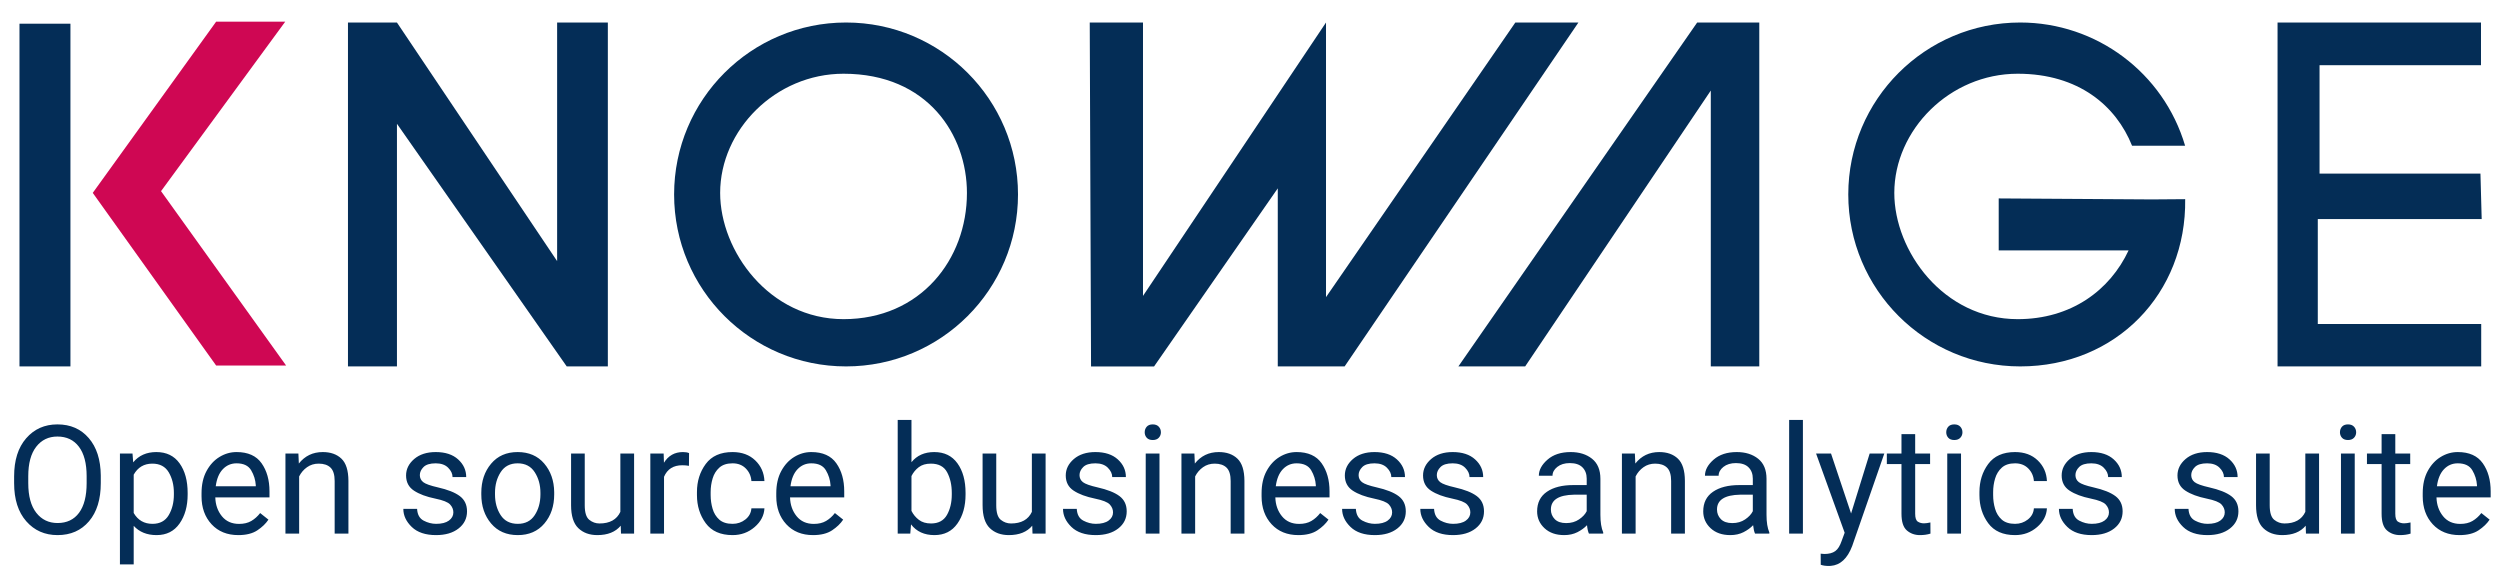
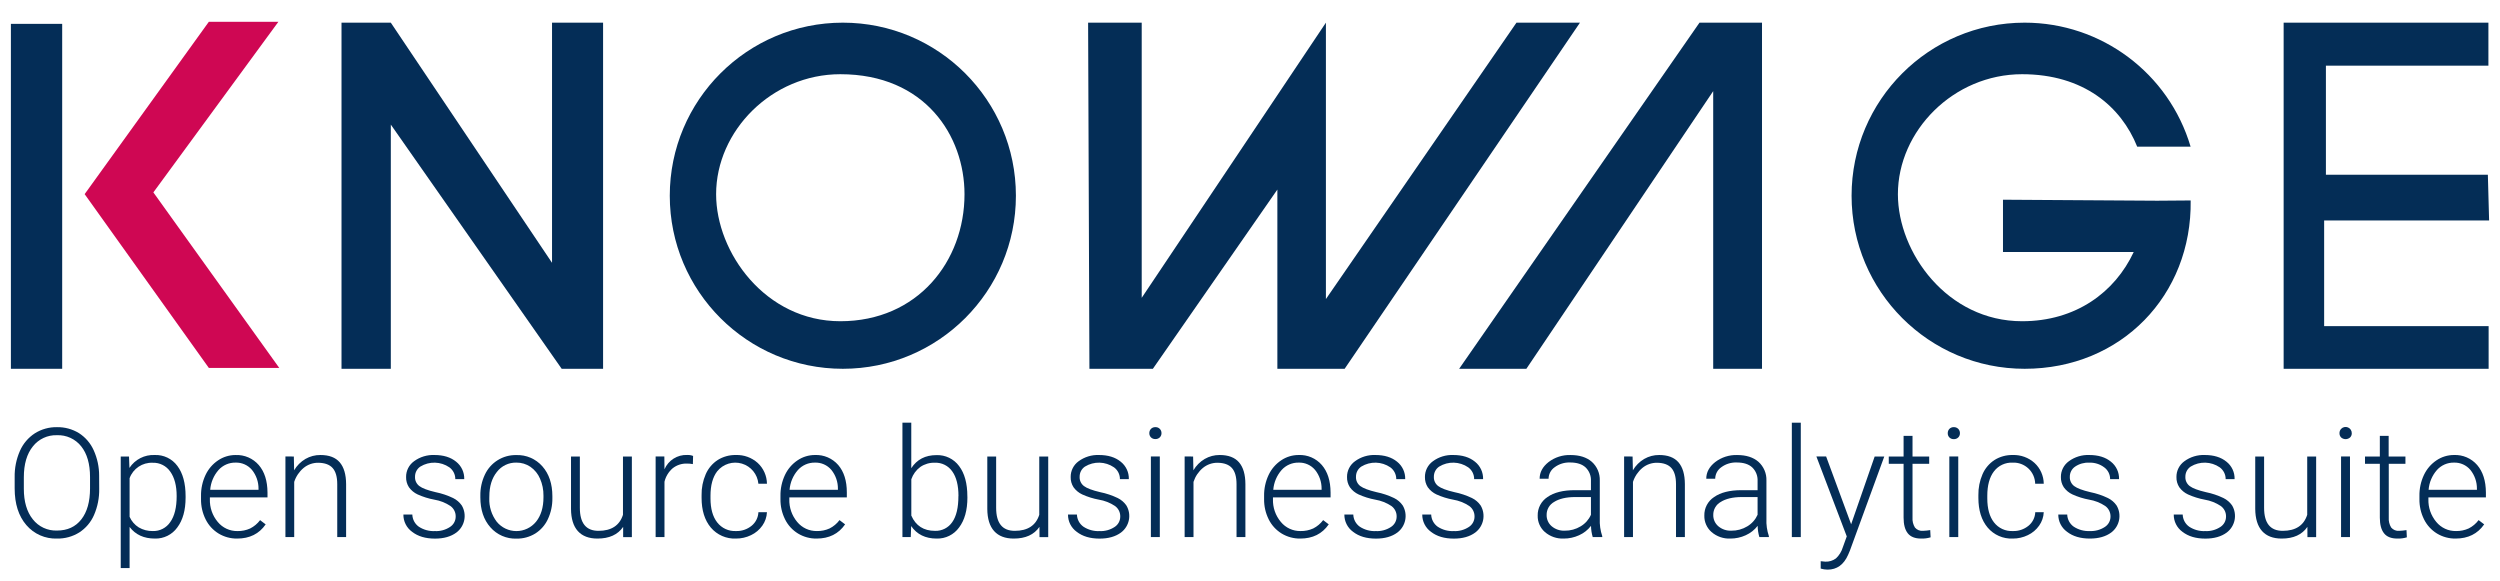
- <svg xmlns="http://www.w3.org/2000/svg" id="svg2" viewBox="0 0 1154.859 266.437" version="1.1" width="1154.859" height="266.437">
+ <svg xmlns="http://www.w3.org/2000/svg" id="svg2" viewBox="0 0 1147.4 266.44" version="1.1" width="1147.4" height="266.44">
  <defs id="defs4">
-     <style id="style2">.cls-1,.cls-4{fill:#042d57;}.cls-2{fill:#cf0753;fill-opacity:1;}.cls-3{fill:#042d56;}.cls-4{font-size:70px;font-family:Roboto-Light, Roboto;letter-spacing:0em;}.cls-5{letter-spacing:-0.01em;}</style>
+     <style id="style2">.cls-1{fill:#042d57;}.cls-2{fill:#cf0753;fill-opacity:1;}.cls-3{fill:#042d56;}</style>
  </defs>
-   <g id="layer1" transform="translate(9,10)">
+   <g id="layer1" transform="translate(5,10)">
    <rect id="rect4147" class="cls-1" y="0.95" width="23.54" height="158.31" x="0" style="fill:#042d57" />
    <path id="path4159" class="cls-1" d="M 151.74,159.26 V 0.4 h 22.62 l 74,110.22 V 0.4 h 23.43 v 158.86 h -19 L 174.37,47.18 v 112.08 z" style="fill:#042d57" />
    <path id="path4163" class="cls-2" d="m 90.85,0 h 31.92 l -57.38,78.3 57.78,80.56 H 90.85 l -57,-79.76 z" style="fill:#cf0753;fill-opacity:1" />
    <path id="path4165" class="cls-3" d="M 381.83,0.4 A 79.43,79.43 0 1 0 461.26,79.83 79.43,79.43 0 0 0 381.83,0.4 Z m -1.16,23.66 c 38.91,0 57,28.3 57,55.09 0,30.78 -21.52,58.28 -57,58.28 -34.35,0 -57,-31.5 -57,-58.28 -0.01,-29.07 25.51,-55.09 57,-55.09 z" style="fill:#042d56" />
    <path id="path4170" class="cls-3" d="M 494.4,0.4 H 519 V 126.69 L 603.54,0.4 V 127.26 L 691,0.4 h 29.14 l -108,158.86 H 581.26 V 77 l -57.15,82.28 H 495 Z" style="fill:#042d56" />
    <path id="path4172" class="cls-3" d="M 664.69,159.26 775,0.4 h 28.69 v 158.86 h -22.4 V 31.83 l -85.75,127.43 z" style="fill:#042d56" />
    <path id="path4174" class="cls-3" d="m 924.23,0.4 a 79.43,79.43 0 0 0 0,158.86 c 44.32,0 76.82,-33.77 76.2,-77.26 l -15.34,0.12 -70.8,-0.46 v 24 h 60 c -8.62,18.46 -26.55,31.77 -51.23,31.77 -34.35,0 -57,-31.5 -57,-58.28 0,-29.07 25.52,-55.09 57,-55.09 28.21,0 45.47,14.88 52.83,33.26 h 24.51 A 79.46,79.46 0 0 0 924.23,0.4 Z" style="fill:#042d56" />
    <path id="path4182" class="cls-3" d="m 1043.1,0.4 v 158.86 h 94.08 v -19.58 h -75.49 V 91.19 h 75.71 l -0.57,-21 H 1062.5 V 20.13 h 74.58 V 0.4 Z" style="fill:#042d56" />
  </g>
-   <text class="cls-4" id="text21" style="font-size:70px;font-family:Roboto-Light, Roboto;letter-spacing:0em;fill:#042d57" x="2.46" y="246.5">Open sou<tspan class="cls-5" x="295.6" y="246.5" id="tspan17" style="letter-spacing:-0.01em">r</tspan>
-     <tspan x="318.78" y="246.5" id="tspan19">ce business analytics suite</tspan>
-   </text>
+   <path class="cls-1" d="m 45.53,224.32 a 28.77,28.77 0 0 1 -2.38,12.06 18.07,18.07 0 0 1 -6.78,8 18.58,18.58 0 0 1 -10.19,2.8 A 17.7,17.7 0 0 1 12.1,241 Q 6.73,234.76 6.73,224.16 V 219 a 28.67,28.67 0 0 1 2.41,-12.05 18.43,18.43 0 0 1 6.86,-8.08 18.42,18.42 0 0 1 10.15,-2.82 18.58,18.58 0 0 1 10.14,2.77 18.19,18.19 0 0 1 6.71,7.83 28.1,28.1 0 0 1 2.5,11.72 z m -4.21,-5.4 q 0,-9 -4.06,-14.09 a 13.52,13.52 0 0 0 -11.15,-5.09 13.47,13.47 0 0 0 -11,5.11 q -4.18,5.15 -4.17,14.27 v 5.2 q 0,8.85 4.1,14 a 13.46,13.46 0 0 0 11.14,5.18 q 7.14,0 11.14,-5.11 4,-5.11 4,-14.24 z" id="path17" style="fill:#042d57" />
+   <path class="cls-1" d="m 85.18,228.38 q 0,8.66 -3.83,13.73 a 12.19,12.19 0 0 1 -10.25,5.07 q -7.59,0 -11.62,-5.33 v 18.87 h -4.07 v -51.2 h 3.8 l 0.2,5.23 a 13.14,13.14 0 0 1 11.59,-5.92 12.28,12.28 0 0 1 10.4,5 q 3.78,5 3.78,13.94 z m -4.1,-0.71 q 0,-7.08 -2.91,-11.18 a 9.36,9.36 0 0 0 -8.1,-4.1 10.78,10.78 0 0 0 -10.59,7.07 v 17.74 a 10.9,10.9 0 0 0 4.2,4.86 12.21,12.21 0 0 0 6.46,1.67 9.27,9.27 0 0 0 8,-4.12 q 2.95,-4.11 2.94,-11.94 z" id="path19" style="fill:#042d57" />
+   <path class="cls-1" d="m 108.84,247.18 a 16.06,16.06 0 0 1 -8.53,-2.32 15.9,15.9 0 0 1 -5.93,-6.48 20.22,20.22 0 0 1 -2.12,-9.31 v -1.47 a 21.76,21.76 0 0 1 2.07,-9.6 16.51,16.51 0 0 1 5.76,-6.71 14.21,14.21 0 0 1 8,-2.45 13.36,13.36 0 0 1 10.68,4.6 q 3.95,4.6 4,12.56 v 2.29 H 96.33 v 0.79 a 15.44,15.44 0 0 0 3.61,10.47 11.44,11.44 0 0 0 9.07,4.19 13.47,13.47 0 0 0 5.8,-1.19 13,13 0 0 0 4.56,-3.83 l 2.56,1.95 q -4.51,6.52 -13.09,6.51 z m -0.75,-34.86 a 10.25,10.25 0 0 0 -7.78,3.38 15.66,15.66 0 0 0 -3.84,9.1 h 22.18 v -0.45 a 13.57,13.57 0 0 0 -3,-8.68 9.44,9.44 0 0 0 -7.56,-3.35 z" id="path21" style="fill:#042d57" />
+   <path class="cls-1" d="m 134.86,209.52 0.13,6.32 a 14.66,14.66 0 0 1 5.2,-5.21 13.45,13.45 0 0 1 6.87,-1.8 c 4,0 6.92,1.12 8.85,3.35 1.93,2.23 2.92,5.59 2.94,10 v 24.32 h -4.07 v -24.3 q 0,-5 -2.1,-7.38 -2.1,-2.38 -6.61,-2.43 a 10.37,10.37 0 0 0 -6.72,2.37 13.9,13.9 0 0 0 -4.32,6.41 V 246.5 H 131 v -37 z" id="path23" style="fill:#042d57" />
+   <path class="cls-1" d="m 209.14,237.1 a 5.82,5.82 0 0 0 -2.44,-4.89 18.9,18.9 0 0 0 -7.37,-2.89 33.17,33.17 0 0 1 -7.64,-2.39 10.19,10.19 0 0 1 -4,-3.3 8.2,8.2 0 0 1 -1.31,-4.71 8.78,8.78 0 0 1 3.65,-7.23 14.8,14.8 0 0 1 9.37,-2.86 q 6.18,0 9.93,3.06 a 9.83,9.83 0 0 1 3.74,8 h -4.1 a 6.64,6.64 0 0 0 -2.72,-5.4 12.26,12.26 0 0 0 -13.33,-0.35 5.52,5.52 0 0 0 -2.44,4.66 5,5 0 0 0 2,4.29 q 2,1.52 7.42,2.79 a 34.34,34.34 0 0 1 8.06,2.7 10.39,10.39 0 0 1 4,3.45 9.48,9.48 0 0 1 -2.48,12.37 q -3.78,2.81 -9.86,2.8 -6.47,0 -10.48,-3.12 a 9.63,9.63 0 0 1 -4,-7.92 h 4.1 a 7.09,7.09 0 0 0 3,5.59 12.39,12.39 0 0 0 7.37,2 11.55,11.55 0 0 0 6.9,-1.88 5.63,5.63 0 0 0 2.63,-4.77 z" id="path25" style="fill:#042d57" />
+   <path class="cls-1" d="m 220.46,227.46 a 21.74,21.74 0 0 1 2.07,-9.6 15.56,15.56 0 0 1 14.41,-9 15.21,15.21 0 0 1 12,5.18 q 4.57,5.18 4.58,13.73 v 0.85 a 22,22 0 0 1 -2.07,9.66 15.47,15.47 0 0 1 -5.82,6.61 16,16 0 0 1 -8.58,2.32 15.24,15.24 0 0 1 -11.99,-5.21 q -4.59,-5.19 -4.6,-13.73 z m 4.11,1.13 a 16.8,16.8 0 0 0 3.43,10.89 11.63,11.63 0 0 0 18,0 q 3.44,-4.26 3.43,-11.23 v -0.79 a 18.82,18.82 0 0 0 -1.57,-7.76 12.71,12.71 0 0 0 -4.41,-5.45 11.23,11.23 0 0 0 -6.49,-1.93 10.92,10.92 0 0 0 -8.92,4.29 q -3.45,4.29 -3.45,11.23 z" id="path27" style="fill:#042d57" />
+   <path class="cls-1" d="m 286,241.82 q -3.69,5.37 -11.79,5.36 -5.91,0 -9,-3.43 -3.09,-3.43 -3.14,-10.17 v -24.06 h 4.06 v 23.55 q 0,10.56 8.55,10.56 8.88,0 11.24,-7.35 V 209.52 H 290 v 37 h -4 z" id="path29" style="fill:#042d57" />
+   <path class="cls-1" d="m 318,213 a 15.28,15.28 0 0 0 -2.77,-0.24 10,10 0 0 0 -6.48,2.14 11.75,11.75 0 0 0 -3.78,6.2 v 25.4 h -4.06 v -37 h 4 l 0.06,5.88 a 10.88,10.88 0 0 1 10.43,-6.57 6.65,6.65 0 0 1 2.7,0.45 z" id="path31" style="fill:#042d57" />
+   <path class="cls-1" d="m 337.79,243.73 a 10.79,10.79 0 0 0 7.16,-2.41 8.5,8.5 0 0 0 3.13,-6.24 H 352 a 11.59,11.59 0 0 1 -2.12,6.17 13.31,13.31 0 0 1 -5.18,4.36 15.57,15.57 0 0 1 -6.92,1.57 14.29,14.29 0 0 1 -11.54,-5.05 Q 322,237.06 322,228.52 v -1.23 a 23.05,23.05 0 0 1 1.91,-9.67 14.84,14.84 0 0 1 5.49,-6.5 15.17,15.17 0 0 1 8.35,-2.29 14.27,14.27 0 0 1 10,3.63 13.23,13.23 0 0 1 4.25,9.54 h -3.93 a 10.65,10.65 0 0 0 -18.92,-5.67 q -3.06,4 -3.06,11.21 v 1.2 q 0,7.07 3.06,11 a 10.27,10.27 0 0 0 8.64,3.99 z" id="path33" style="fill:#042d57" />
+   <path class="cls-1" d="m 374.78,247.18 a 16,16 0 0 1 -8.53,-2.32 15.83,15.83 0 0 1 -5.93,-6.48 20.22,20.22 0 0 1 -2.12,-9.31 v -1.47 a 21.76,21.76 0 0 1 2.07,-9.61 16.51,16.51 0 0 1 5.76,-6.71 14.18,14.18 0 0 1 8,-2.45 13.4,13.4 0 0 1 10.69,4.6 q 3.94,4.6 3.94,12.56 v 2.29 h -26.39 v 0.79 a 15.49,15.49 0 0 0 3.6,10.47 11.46,11.46 0 0 0 9.08,4.19 13.4,13.4 0 0 0 5.79,-1.19 12.81,12.81 0 0 0 4.56,-3.83 l 2.57,1.95 q -4.51,6.53 -13.09,6.52 z M 374,212.32 a 10.24,10.24 0 0 0 -7.77,3.38 15.67,15.67 0 0 0 -3.85,9.1 h 22.19 v -0.45 a 13.58,13.58 0 0 0 -3,-8.68 9.43,9.43 0 0 0 -7.57,-3.35 z" id="path35" style="fill:#042d57" />
+   <path class="cls-1" d="m 444,228.38 q 0,8.66 -3.83,13.73 a 12.23,12.23 0 0 1 -10.29,5.07 q -7.73,0 -11.69,-5.74 L 418,246.5 h -3.82 V 194 h 4.06 v 20.88 q 3.9,-6 11.56,-6 a 12.34,12.34 0 0 1 10.37,5 q 3.81,5 3.81,13.93 z m -4.1,-0.71 q 0,-7.32 -2.84,-11.3 a 9.26,9.26 0 0 0 -8,-4 11.22,11.22 0 0 0 -6.66,1.93 11.73,11.73 0 0 0 -4.14,5.66 v 16.68 q 3.07,7 10.87,7 a 9.17,9.17 0 0 0 7.91,-4 q 2.84,-4.01 2.83,-11.97 z" id="path37" style="fill:#042d57" />
+   <path class="cls-1" d="m 477.06,241.82 q -3.69,5.37 -11.79,5.36 -5.91,0 -9,-3.43 -3.09,-3.43 -3.14,-10.17 v -24.06 h 4.06 v 23.55 q 0,10.56 8.55,10.56 8.88,0 11.24,-7.35 v -26.76 h 4.11 v 37 h -4 z" id="path39" style="fill:#042d57" />
+   <path class="cls-1" d="m 514.15,237.1 a 5.82,5.82 0 0 0 -2.44,-4.89 18.9,18.9 0 0 0 -7.37,-2.89 32.9,32.9 0 0 1 -7.63,-2.39 10.15,10.15 0 0 1 -4,-3.3 8.2,8.2 0 0 1 -1.31,-4.71 8.78,8.78 0 0 1 3.65,-7.23 14.8,14.8 0 0 1 9.37,-2.86 q 6.18,0 9.93,3.06 a 9.83,9.83 0 0 1 3.74,8 H 514 a 6.64,6.64 0 0 0 -2.72,-5.4 12.26,12.26 0 0 0 -13.33,-0.35 5.52,5.52 0 0 0 -2.44,4.66 5,5 0 0 0 2,4.29 q 2,1.52 7.42,2.79 a 34.34,34.34 0 0 1 8.06,2.7 10.39,10.39 0 0 1 4,3.45 9.48,9.48 0 0 1 -2.48,12.37 q -3.78,2.81 -9.86,2.8 -6.47,0 -10.48,-3.12 a 9.63,9.63 0 0 1 -4,-7.92 h 4.1 a 7.09,7.09 0 0 0 3,5.59 12.39,12.39 0 0 0 7.37,2 11.55,11.55 0 0 0 6.9,-1.88 5.63,5.63 0 0 0 2.61,-4.77 z" id="path41" style="fill:#042d57" />
+   <path class="cls-1" d="m 527.49,198.84 a 2.78,2.78 0 0 1 0.75,-2 2.7,2.7 0 0 1 2,-0.8 2.69,2.69 0 0 1 2.84,2.76 2.65,2.65 0 0 1 -0.77,1.93 2.77,2.77 0 0 1 -2.07,0.78 2.72,2.72 0 0 1 -2,-0.78 2.67,2.67 0 0 1 -0.75,-1.89 z m 4.82,47.66 h -4.1 v -37 h 4.1 z" id="path43" style="fill:#042d57" />
+   <path class="cls-1" d="m 547.59,209.52 0.14,6.32 a 14.58,14.58 0 0 1 5.2,-5.21 13.45,13.45 0 0 1 6.87,-1.8 q 5.94,0 8.85,3.35 2.91,3.35 2.94,10 v 24.32 h -4.07 v -24.3 q 0,-5 -2.1,-7.38 -2.1,-2.38 -6.61,-2.43 a 10.37,10.37 0 0 0 -6.72,2.37 13.9,13.9 0 0 0 -4.32,6.41 v 25.33 h -4.07 v -37 z" id="path45" style="fill:#042d57" />
+   <path class="cls-1" d="m 596.75,247.18 a 16.06,16.06 0 0 1 -8.53,-2.32 15.9,15.9 0 0 1 -5.93,-6.48 20.22,20.22 0 0 1 -2.12,-9.31 v -1.47 a 21.76,21.76 0 0 1 2.07,-9.61 16.51,16.51 0 0 1 5.76,-6.71 14.21,14.21 0 0 1 8,-2.45 13.36,13.36 0 0 1 10.68,4.6 q 3.95,4.6 4,12.56 v 2.29 h -26.44 v 0.79 a 15.44,15.44 0 0 0 3.61,10.47 11.44,11.44 0 0 0 9.07,4.19 13.47,13.47 0 0 0 5.8,-1.19 13,13 0 0 0 4.56,-3.83 l 2.56,1.95 q -4.51,6.53 -13.09,6.52 z M 596,212.32 a 10.25,10.25 0 0 0 -7.78,3.38 15.66,15.66 0 0 0 -3.84,9.1 h 22.18 v -0.45 a 13.57,13.57 0 0 0 -3,-8.68 9.43,9.43 0 0 0 -7.56,-3.35 z" id="path47" style="fill:#042d57" />
+   <path class="cls-1" d="m 641,237.1 a 5.82,5.82 0 0 0 -2.44,-4.89 19,19 0 0 0 -7.37,-2.89 33,33 0 0 1 -7.64,-2.39 10.19,10.19 0 0 1 -4,-3.3 8.2,8.2 0 0 1 -1.32,-4.71 8.79,8.79 0 0 1 3.66,-7.23 14.8,14.8 0 0 1 9.37,-2.86 q 6.18,0 9.93,3.06 a 9.83,9.83 0 0 1 3.74,8 h -4.1 a 6.64,6.64 0 0 0 -2.72,-5.4 12.26,12.26 0 0 0 -13.33,-0.35 5.52,5.52 0 0 0 -2.44,4.66 5,5 0 0 0 2,4.29 c 1.35,1 3.83,1.94 7.42,2.79 a 34.51,34.51 0 0 1 8.06,2.7 10.28,10.28 0 0 1 4,3.45 9.49,9.49 0 0 1 -2.47,12.37 q -3.78,2.81 -9.86,2.8 -6.47,0 -10.48,-3.12 a 9.64,9.64 0 0 1 -4,-7.92 h 4.1 a 7.1,7.1 0 0 0 3,5.59 12.39,12.39 0 0 0 7.37,2 11.59,11.59 0 0 0 6.9,-1.88 5.65,5.65 0 0 0 2.62,-4.77 z" id="path49" style="fill:#042d57" />
+   <path class="cls-1" d="m 676.75,237.1 a 5.83,5.83 0 0 0 -2.45,-4.89 18.91,18.91 0 0 0 -7.36,-2.89 33,33 0 0 1 -7.64,-2.39 10.22,10.22 0 0 1 -4,-3.3 8.27,8.27 0 0 1 -1.31,-4.71 8.79,8.79 0 0 1 3.66,-7.23 14.77,14.77 0 0 1 9.36,-2.86 q 6.18,0 9.93,3.06 a 9.83,9.83 0 0 1 3.74,8 h -4.1 a 6.64,6.64 0 0 0 -2.72,-5.4 12.26,12.26 0 0 0 -13.33,-0.35 5.52,5.52 0 0 0 -2.44,4.66 5,5 0 0 0 2,4.29 q 2,1.52 7.42,2.79 a 34.61,34.61 0 0 1 8.07,2.7 10.35,10.35 0 0 1 4,3.45 9.48,9.48 0 0 1 -2.48,12.37 q -3.78,2.81 -9.86,2.8 -6.47,0 -10.48,-3.12 a 9.66,9.66 0 0 1 -4,-7.92 h 4.1 a 7.12,7.12 0 0 0 3,5.59 12.41,12.41 0 0 0 7.37,2 11.55,11.55 0 0 0 6.9,-1.88 5.64,5.64 0 0 0 2.62,-4.77 z" id="path51" style="fill:#042d57" />
+   <path class="cls-1" d="m 731,246.5 a 19.13,19.13 0 0 1 -0.79,-5.16 14.16,14.16 0 0 1 -5.48,4.32 16.76,16.76 0 0 1 -7.06,1.52 12.4,12.4 0 0 1 -8.63,-3 9.68,9.68 0 0 1 -3.3,-7.52 9.89,9.89 0 0 1 4.49,-8.54 q 4.5,-3.15 12.53,-3.15 h 7.42 v -4.2 a 8.1,8.1 0 0 0 -2.45,-6.24 c -1.63,-1.52 -4,-2.27 -7.12,-2.27 a 11.21,11.21 0 0 0 -7.08,2.18 6.51,6.51 0 0 0 -2.8,5.27 h -4.1 c 0,-2.94 1.36,-5.48 4.1,-7.64 a 15.79,15.79 0 0 1 10.08,-3.23 q 6.19,0 9.76,3.1 a 11.07,11.07 0 0 1 3.67,8.63 v 17.5 a 21.73,21.73 0 0 0 1.13,8 v 0.41 z m -12.85,-2.94 a 13.77,13.77 0 0 0 7.33,-2 11.68,11.68 0 0 0 4.7,-5.3 v -8.13 h -7.32 c -4.08,0 -7.27,0.79 -9.57,2.23 a 6.73,6.73 0 0 0 -3.45,6 6.62,6.62 0 0 0 2.31,5.16 8.69,8.69 0 0 0 5.97,2.04 z" id="path53" style="fill:#042d57" />
+   <path class="cls-1" d="m 749.29,209.52 0.14,6.32 a 14.58,14.58 0 0 1 5.2,-5.21 13.45,13.45 0 0 1 6.87,-1.8 q 5.94,0 8.85,3.35 2.91,3.35 2.94,10 v 24.32 h -4.07 v -24.3 q 0,-5 -2.1,-7.38 -2.1,-2.38 -6.61,-2.43 a 10.37,10.37 0 0 0 -6.72,2.37 13.9,13.9 0 0 0 -4.32,6.41 v 25.33 h -4.07 v -37 z" id="path55" style="fill:#042d57" />
+   <path class="cls-1" d="m 807.48,246.5 a 19.13,19.13 0 0 1 -0.79,-5.16 14.19,14.19 0 0 1 -5.49,4.32 16.68,16.68 0 0 1 -7.05,1.52 12.38,12.38 0 0 1 -8.63,-3 9.68,9.68 0 0 1 -3.3,-7.52 9.87,9.87 0 0 1 4.49,-8.54 q 4.5,-3.15 12.53,-3.15 h 7.42 v -4.2 a 8.1,8.1 0 0 0 -2.45,-6.24 c -1.63,-1.52 -4,-2.27 -7.13,-2.27 a 11.2,11.2 0 0 0 -7.07,2.18 6.51,6.51 0 0 0 -2.8,5.27 h -4.1 c 0,-2.94 1.36,-5.48 4.1,-7.64 a 15.79,15.79 0 0 1 10.08,-3.23 q 6.18,0 9.76,3.1 a 11.1,11.1 0 0 1 3.67,8.63 v 17.5 a 21.73,21.73 0 0 0 1.13,8 v 0.41 z m -12.86,-2.94 a 13.78,13.78 0 0 0 7.34,-2 11.74,11.74 0 0 0 4.7,-5.3 v -8.13 h -7.32 c -4.08,0 -7.27,0.79 -9.57,2.23 a 6.73,6.73 0 0 0 -3.45,6 6.62,6.62 0 0 0 2.31,5.16 8.64,8.64 0 0 0 5.99,2.04 z" id="path57" style="fill:#042d57" />
+   <path class="cls-1" d="m 826.49,246.5 h -4.11 V 194 h 4.11 z" id="path59" style="fill:#042d57" />
+   <path class="cls-1" d="m 849.6,240.62 10.8,-31.1 h 4.41 l -15.81,43.27 -0.82,1.91 q -3,6.74 -9.4,6.74 a 11.5,11.5 0 0 1 -3.15,-0.48 v -3.39 l 2.12,0.21 a 7.59,7.59 0 0 0 4.87,-1.49 11.3,11.3 0 0 0 3.16,-5.11 l 1.81,-5 -13.94,-36.67 h 4.47 z" id="path61" style="fill:#042d57" />
+   <path class="cls-1" d="m 877.77,200.05 v 9.47 h 7.65 v 3.35 h -7.65 v 24.67 a 7.71,7.71 0 0 0 1.11,4.58 4.3,4.3 0 0 0 3.71,1.51 24.88,24.88 0 0 0 3.31,-0.34 l 0.17,3.32 a 13.48,13.48 0 0 1 -4.37,0.57 q -4.2,0 -6.12,-2.44 c -1.28,-1.63 -1.91,-4 -1.91,-7.2 v -24.67 h -6.8 v -3.35 h 6.8 v -9.47 z" id="path63" style="fill:#042d57" />
+   <path class="cls-1" d="m 893.94,198.84 a 2.78,2.78 0 0 1 0.75,-2 2.7,2.7 0 0 1 2,-0.8 2.74,2.74 0 0 1 2.07,0.8 2.71,2.71 0 0 1 0.77,2 2.61,2.61 0 0 1 -0.77,1.93 2.77,2.77 0 0 1 -2.07,0.78 2.72,2.72 0 0 1 -2,-0.78 2.67,2.67 0 0 1 -0.75,-1.93 z m 4.82,47.66 h -4.1 v -37 h 4.1 z" id="path65" style="fill:#042d57" />
+   <path class="cls-1" d="m 923.82,243.73 a 10.77,10.77 0 0 0 7.16,-2.41 8.47,8.47 0 0 0 3.13,-6.24 H 938 a 11.51,11.51 0 0 1 -2.12,6.17 13.24,13.24 0 0 1 -5.18,4.36 15.57,15.57 0 0 1 -6.92,1.57 14.27,14.27 0 0 1 -11.53,-5.05 Q 908,237.06 908,228.52 v -1.23 a 23.21,23.21 0 0 1 1.91,-9.67 14.84,14.84 0 0 1 5.49,-6.5 15.21,15.21 0 0 1 8.36,-2.29 14.25,14.25 0 0 1 10,3.63 13.19,13.19 0 0 1 4.24,9.54 h -3.93 a 9.91,9.91 0 0 0 -10.32,-9.67 10.2,10.2 0 0 0 -8.6,4 q -3.06,4 -3.06,11.21 v 1.2 q 0,7.07 3.06,11 a 10.28,10.28 0 0 0 8.67,3.99 z" id="path67" style="fill:#042d57" />
+   <path class="cls-1" d="m 968.64,237.1 a 5.83,5.83 0 0 0 -2.45,-4.89 18.91,18.91 0 0 0 -7.36,-2.89 33,33 0 0 1 -7.64,-2.39 10.12,10.12 0 0 1 -4,-3.3 8.2,8.2 0 0 1 -1.32,-4.71 8.79,8.79 0 0 1 3.66,-7.23 14.77,14.77 0 0 1 9.36,-2.86 q 6.2,0 9.93,3.06 a 9.8,9.8 0 0 1 3.74,8 h -4.1 a 6.63,6.63 0 0 0 -2.71,-5.4 10.75,10.75 0 0 0 -6.86,-2.15 10.63,10.63 0 0 0 -6.47,1.8 5.53,5.53 0 0 0 -2.45,4.66 5,5 0 0 0 2,4.29 q 2,1.52 7.41,2.79 a 34.61,34.61 0 0 1 8.07,2.7 10.35,10.35 0 0 1 4,3.45 9.48,9.48 0 0 1 -2.45,12.35 q -3.78,2.81 -9.86,2.8 -6.47,0 -10.47,-3.12 a 9.64,9.64 0 0 1 -4,-7.92 h 4.1 a 7.1,7.1 0 0 0 3,5.59 12.36,12.36 0 0 0 7.36,2 11.6,11.6 0 0 0 6.91,-1.88 5.65,5.65 0 0 0 2.6,-4.75 z" id="path69" style="fill:#042d57" />
+   <path class="cls-1" d="m 1021.66,237.1 a 5.82,5.82 0 0 0 -2.44,-4.89 19,19 0 0 0 -7.37,-2.89 33.17,33.17 0 0 1 -7.64,-2.39 10.19,10.19 0 0 1 -4,-3.3 8.2,8.2 0 0 1 -1.31,-4.71 8.78,8.78 0 0 1 3.65,-7.23 14.8,14.8 0 0 1 9.37,-2.86 q 6.18,0 9.93,3.06 a 9.83,9.83 0 0 1 3.74,8 h -4.1 a 6.64,6.64 0 0 0 -2.72,-5.4 12.26,12.26 0 0 0 -13.33,-0.35 5.52,5.52 0 0 0 -2.44,4.66 5,5 0 0 0 2,4.29 q 2,1.52 7.42,2.79 a 34.51,34.51 0 0 1 8.06,2.7 10.39,10.39 0 0 1 4,3.45 9.51,9.51 0 0 1 -2.48,12.37 q -3.78,2.81 -9.86,2.8 -6.46,0 -10.48,-3.12 a 9.64,9.64 0 0 1 -4,-7.92 h 4.11 a 7.09,7.09 0 0 0 3,5.59 12.39,12.39 0 0 0 7.37,2 11.57,11.57 0 0 0 6.9,-1.88 5.63,5.63 0 0 0 2.62,-4.77 z" id="path71" style="fill:#042d57" />
+   <path class="cls-1" d="m 1059,241.82 q -3.69,5.37 -11.79,5.36 -5.92,0 -9,-3.43 -3.08,-3.43 -3.15,-10.17 v -24.06 h 4.07 v 23.55 q 0,10.56 8.54,10.56 8.89,0 11.25,-7.35 v -26.76 h 4.1 v 37 h -4 z" id="path73" style="fill:#042d57" />
+   <path class="cls-1" d="m 1073.73,198.84 a 2.78,2.78 0 0 1 0.75,-2 2.83,2.83 0 0 1 4.89,2 2.61,2.61 0 0 1 -0.77,1.93 3.11,3.11 0 0 1 -4.12,0 2.67,2.67 0 0 1 -0.75,-1.93 z m 4.82,47.66 h -4.1 v -37 h 4.1 z" id="path75" style="fill:#042d57" />
+   <path class="cls-1" d="m 1096.3,200.05 v 9.47 h 7.7 v 3.35 h -7.65 v 24.67 a 7.71,7.71 0 0 0 1.11,4.58 4.28,4.28 0 0 0 3.71,1.51 25,25 0 0 0 3.31,-0.34 l 0.17,3.32 a 13.48,13.48 0 0 1 -4.37,0.57 q -4.21,0 -6.12,-2.44 c -1.28,-1.63 -1.91,-4 -1.91,-7.2 v -24.67 h -6.81 v -3.35 h 6.81 v -9.47 z" id="path77" style="fill:#042d57" />
+   <path class="cls-1" d="m 1127,247.18 a 16.06,16.06 0 0 1 -8.53,-2.32 15.9,15.9 0 0 1 -5.93,-6.48 20.22,20.22 0 0 1 -2.12,-9.31 v -1.47 a 21.76,21.76 0 0 1 2.07,-9.61 16.51,16.51 0 0 1 5.76,-6.71 14.21,14.21 0 0 1 8,-2.45 13.36,13.36 0 0 1 10.68,4.6 q 3.94,4.6 4,12.56 v 2.29 h -26.39 v 0.79 a 15.44,15.44 0 0 0 3.61,10.47 11.44,11.44 0 0 0 9.07,4.19 13.47,13.47 0 0 0 5.8,-1.19 13,13 0 0 0 4.56,-3.83 l 2.56,1.95 q -4.53,6.53 -13.14,6.52 z m -0.75,-34.86 a 10.25,10.25 0 0 0 -7.78,3.38 15.66,15.66 0 0 0 -3.84,9.1 h 22.18 v -0.45 a 13.57,13.57 0 0 0 -3,-8.68 9.44,9.44 0 0 0 -7.53,-3.35 z" id="path79" style="fill:#042d57" />
</svg>
